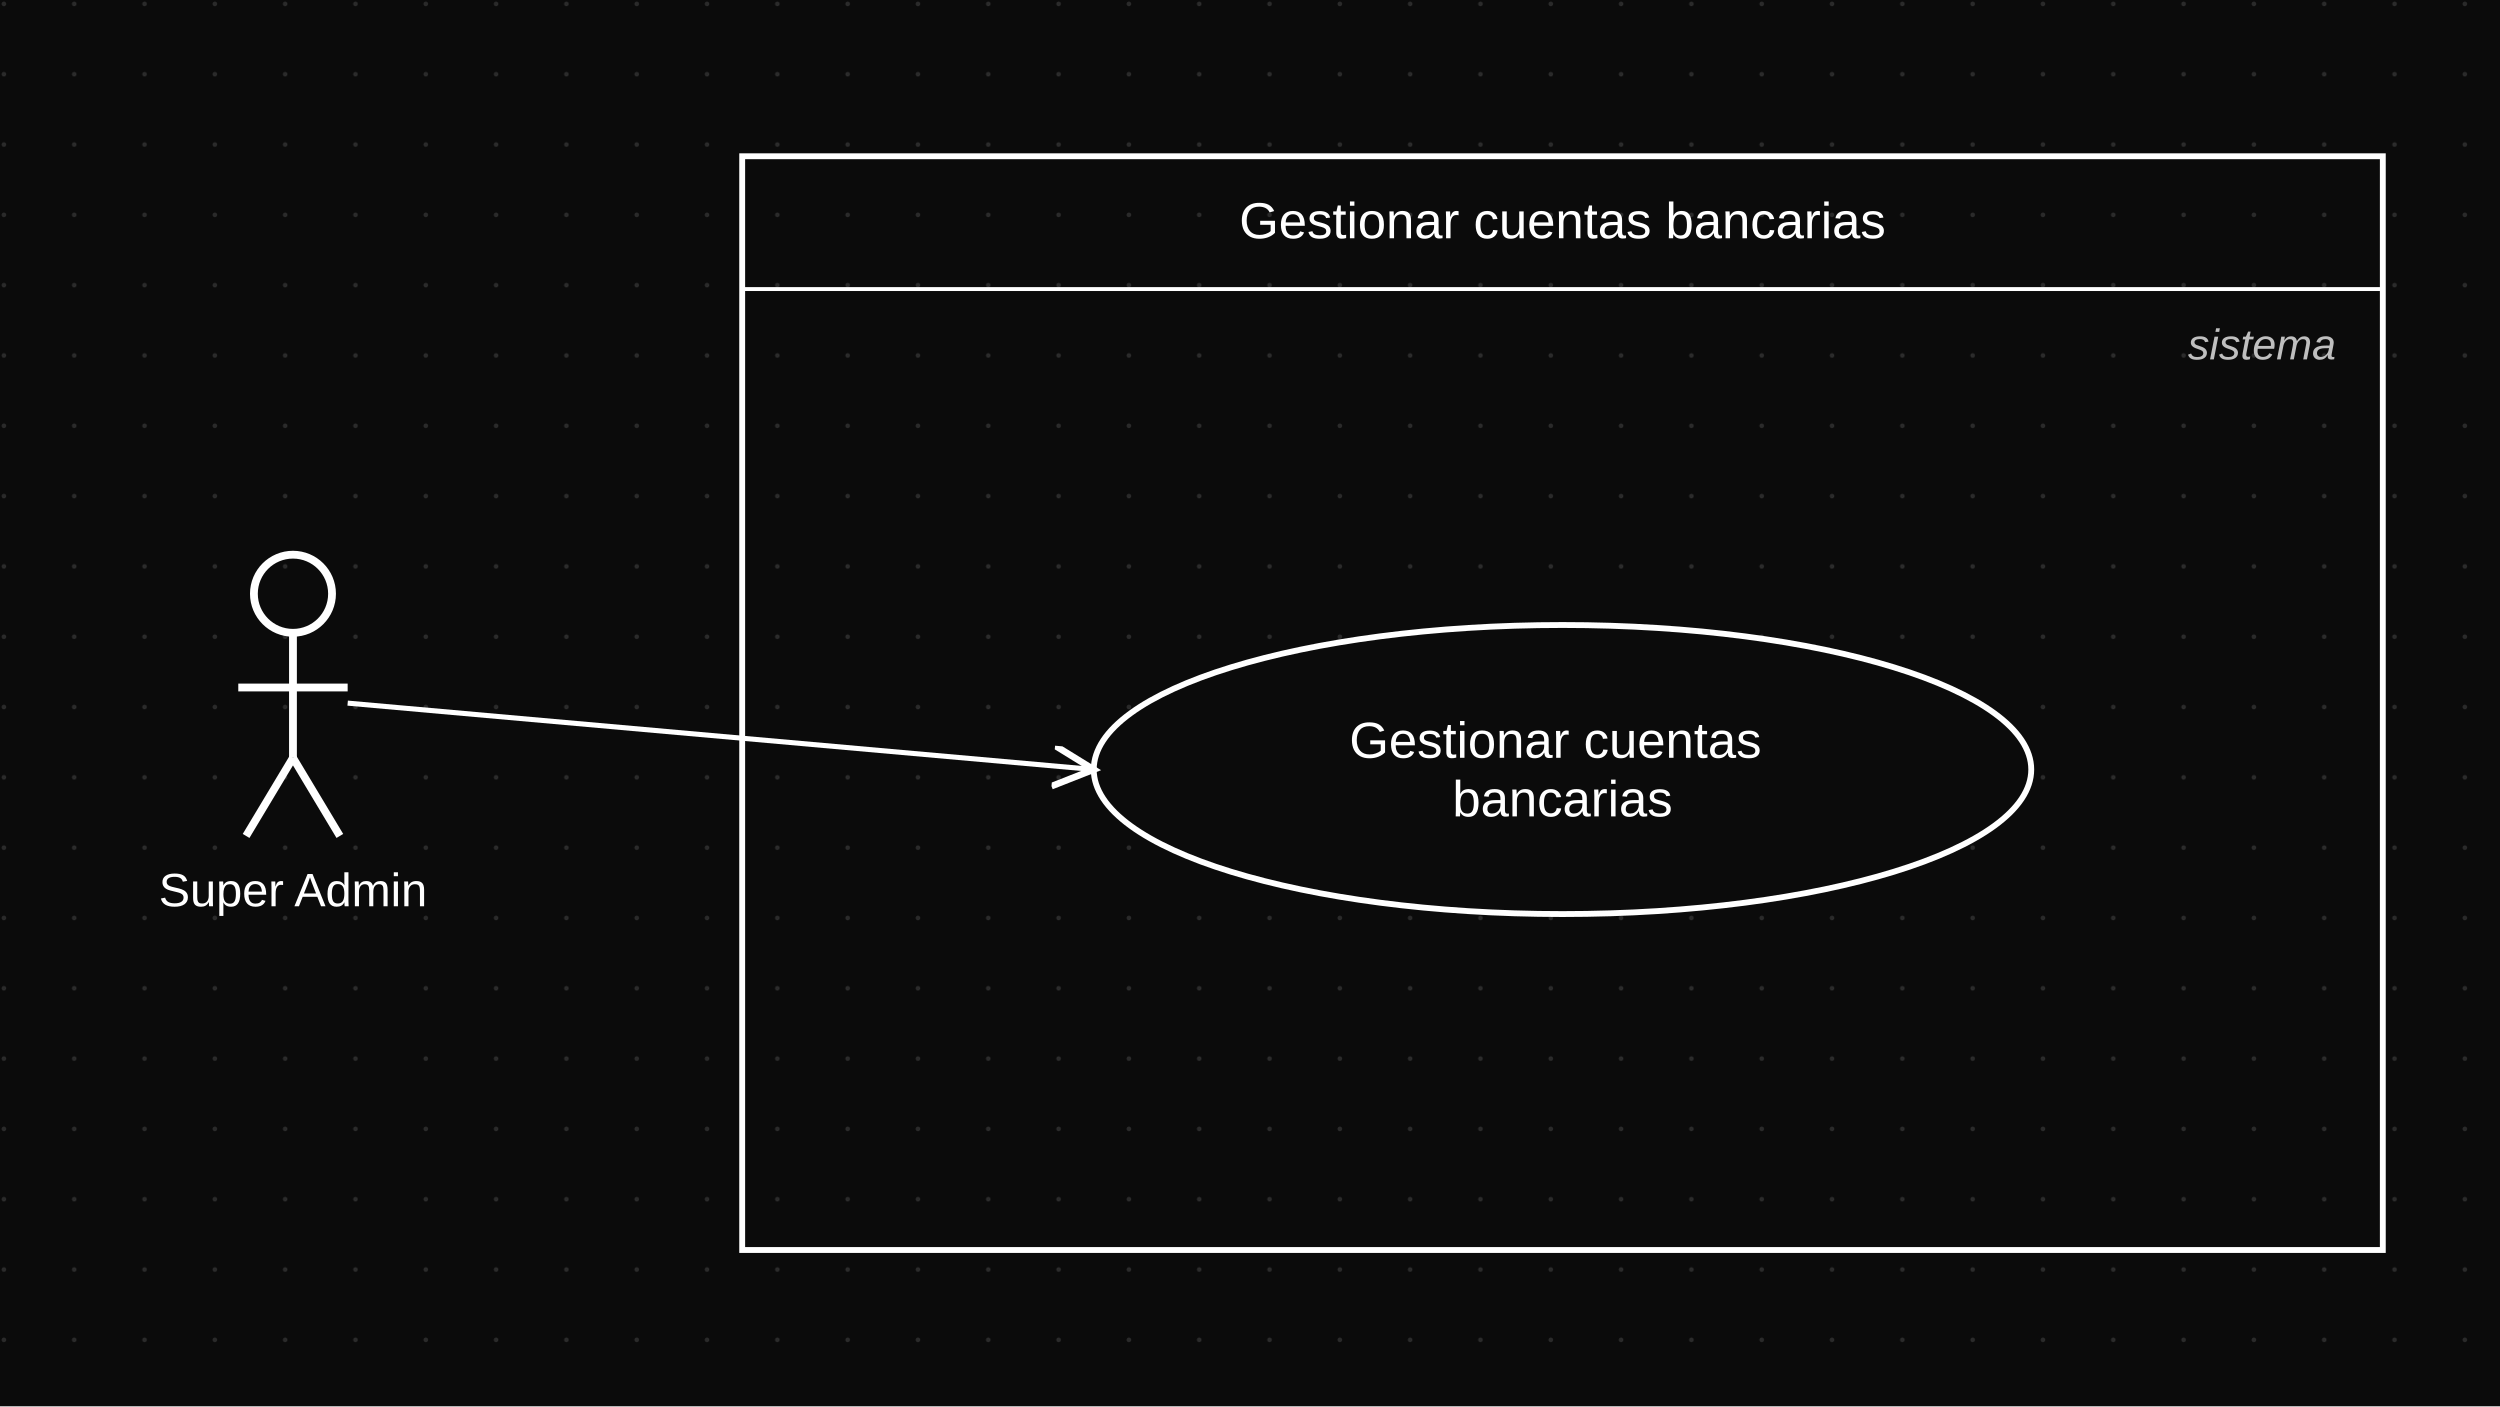
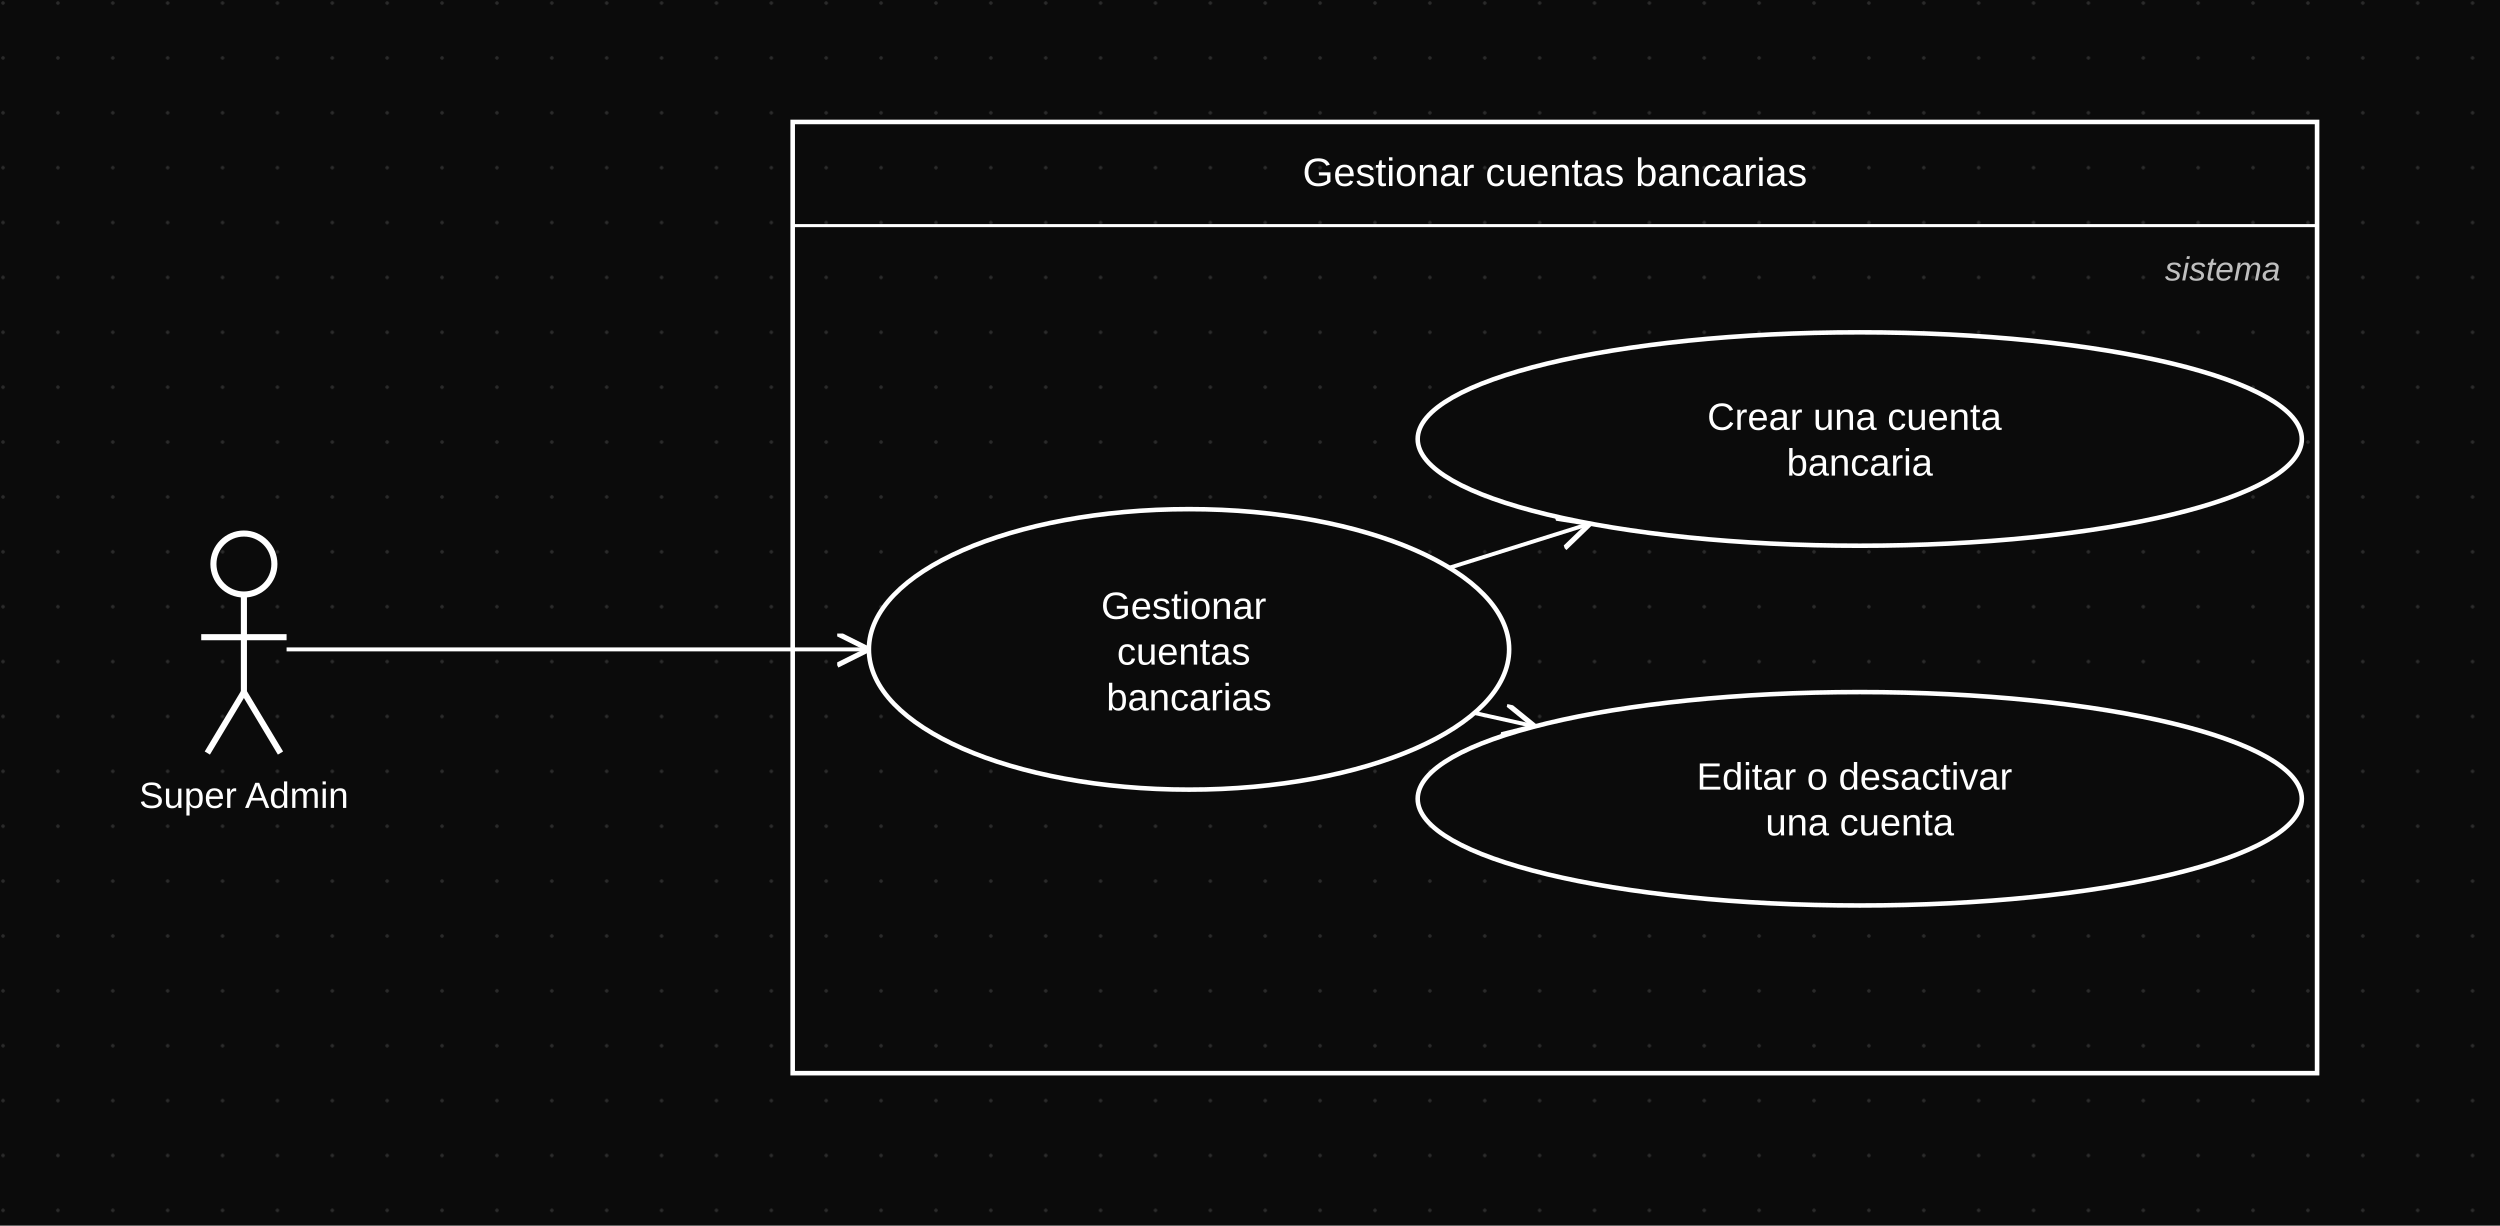
- <svg xmlns="http://www.w3.org/2000/svg" viewBox="0 0 640 360" font-family="Calibri, Arial, sans-serif">
+ <svg xmlns="http://www.w3.org/2000/svg" viewBox="0 0 820 402" font-family="Calibri, Arial, sans-serif">
  <defs>
    <pattern id="grid" width="18" height="18" patternUnits="userSpaceOnUse">
      <circle cx="1" cy="1" r="0.6" fill="#2a2a2a" />
    </pattern>
    <marker id="arrow" markerWidth="10" markerHeight="10" refX="8" refY="4" orient="auto">
      <path d="M0,0 L8,4 L0,8" fill="none" stroke="#ffffff" stroke-width="1.3" />
    </marker>
  </defs>
-   <rect x="0" y="0" width="640" height="360" fill="#0b0b0b" />
-   <rect x="0" y="0" width="640" height="360" fill="url(#grid)" />
-   <rect x="190" y="40" width="420" height="280" fill="none" stroke="#ffffff" stroke-width="1.5" />
-   <line x1="190" y1="74" x2="610" y2="74" stroke="#ffffff" stroke-width="1" />
-   <text x="400" y="61" fill="#ffffff" font-size="13" text-anchor="middle">
-     <tspan x="400" dy="0">Gestionar cuentas bancarias</tspan>
+   <rect x="0" y="0" width="820" height="402" fill="#0b0b0b" />
+   <rect x="0" y="0" width="820" height="402" fill="url(#grid)" />
+   <rect x="260" y="40" width="500" height="312" fill="none" stroke="#ffffff" stroke-width="1.5" />
+   <line x1="260" y1="74" x2="760" y2="74" stroke="#ffffff" stroke-width="1" />
+   <text x="510" y="61" fill="#ffffff" font-size="13" text-anchor="middle">
+     <tspan x="510" dy="0">Gestionar cuentas bancarias</tspan>
  </text>
-   <text x="598" y="92" fill="#bfbfbf" font-size="11" text-anchor="end" font-style="italic">sistema</text>
-   <ellipse cx="400" cy="197" rx="120" ry="37" fill="#0b0b0b" stroke="#ffffff" stroke-width="1.5" />
-   <text x="400" y="201" fill="#ffffff" font-size="13" text-anchor="middle">
-     <tspan x="400" dy="-7">Gestionar cuentas</tspan>
-     <tspan x="400" dy="15">bancarias</tspan>
+   <text x="748" y="92" fill="#bfbfbf" font-size="11" text-anchor="end" font-style="italic">sistema</text>
+   <line x1="94" y1="213" x2="285" y2="213" stroke="#ffffff" stroke-width="1.3" marker-end="url(#arrow)" />
+   <line x1="475.376" y1="186.223" x2="521.564" y2="171.737" stroke="#ffffff" stroke-width="1.3" marker-end="url(#arrow)" />
+   <line x1="483.598" y1="233.847" x2="503.435" y2="238.265" stroke="#ffffff" stroke-width="1.3" marker-end="url(#arrow)" />
+   <ellipse cx="390" cy="213" rx="105" ry="46" fill="#0b0b0b" stroke="#ffffff" stroke-width="1.5" />
+   <text x="390" y="217" fill="#ffffff" font-size="12.5" text-anchor="middle">
+     <tspan x="390" dy="-14">Gestionar</tspan>
+     <tspan x="390" dy="15">cuentas</tspan>
+     <tspan x="390" dy="15">bancarias</tspan>
  </text>
-   <circle cx="75" cy="152" r="10" fill="none" stroke="#ffffff" stroke-width="2" />
-   <line x1="75" y1="162" x2="75" y2="194" stroke="#ffffff" stroke-width="2" />
-   <line x1="61" y1="176" x2="89" y2="176" stroke="#ffffff" stroke-width="2" />
-   <line x1="75" y1="194" x2="63" y2="214" stroke="#ffffff" stroke-width="2" />
-   <line x1="75" y1="194" x2="87" y2="214" stroke="#ffffff" stroke-width="2" />
-   <text x="75" y="232" fill="#ffffff" font-size="12" text-anchor="middle">Super Admin</text>
-   <line x1="89" y1="180" x2="280" y2="197" stroke="#ffffff" stroke-width="1.3" marker-end="url(#arrow)" />
+   <ellipse cx="610" cy="144" rx="145" ry="35" fill="#0b0b0b" stroke="#ffffff" stroke-width="1.5" />
+   <text x="610" y="148" fill="#ffffff" font-size="12.5" text-anchor="middle">
+     <tspan x="610" dy="-7">Crear una cuenta</tspan>
+     <tspan x="610" dy="15">bancaria</tspan>
+   </text>
+   <ellipse cx="610" cy="262" rx="145" ry="35" fill="#0b0b0b" stroke="#ffffff" stroke-width="1.5" />
+   <text x="610" y="266" fill="#ffffff" font-size="12.5" text-anchor="middle">
+     <tspan x="610" dy="-7">Editar o desactivar</tspan>
+     <tspan x="610" dy="15">una cuenta</tspan>
+   </text>
+   <circle cx="80" cy="185" r="10" fill="none" stroke="#ffffff" stroke-width="2" />
+   <line x1="80" y1="195" x2="80" y2="227" stroke="#ffffff" stroke-width="2" />
+   <line x1="66" y1="209" x2="94" y2="209" stroke="#ffffff" stroke-width="2" />
+   <line x1="80" y1="227" x2="68" y2="247" stroke="#ffffff" stroke-width="2" />
+   <line x1="80" y1="227" x2="92" y2="247" stroke="#ffffff" stroke-width="2" />
+   <text x="80" y="265" fill="#ffffff" font-size="12" text-anchor="middle">Super Admin</text>
</svg>
